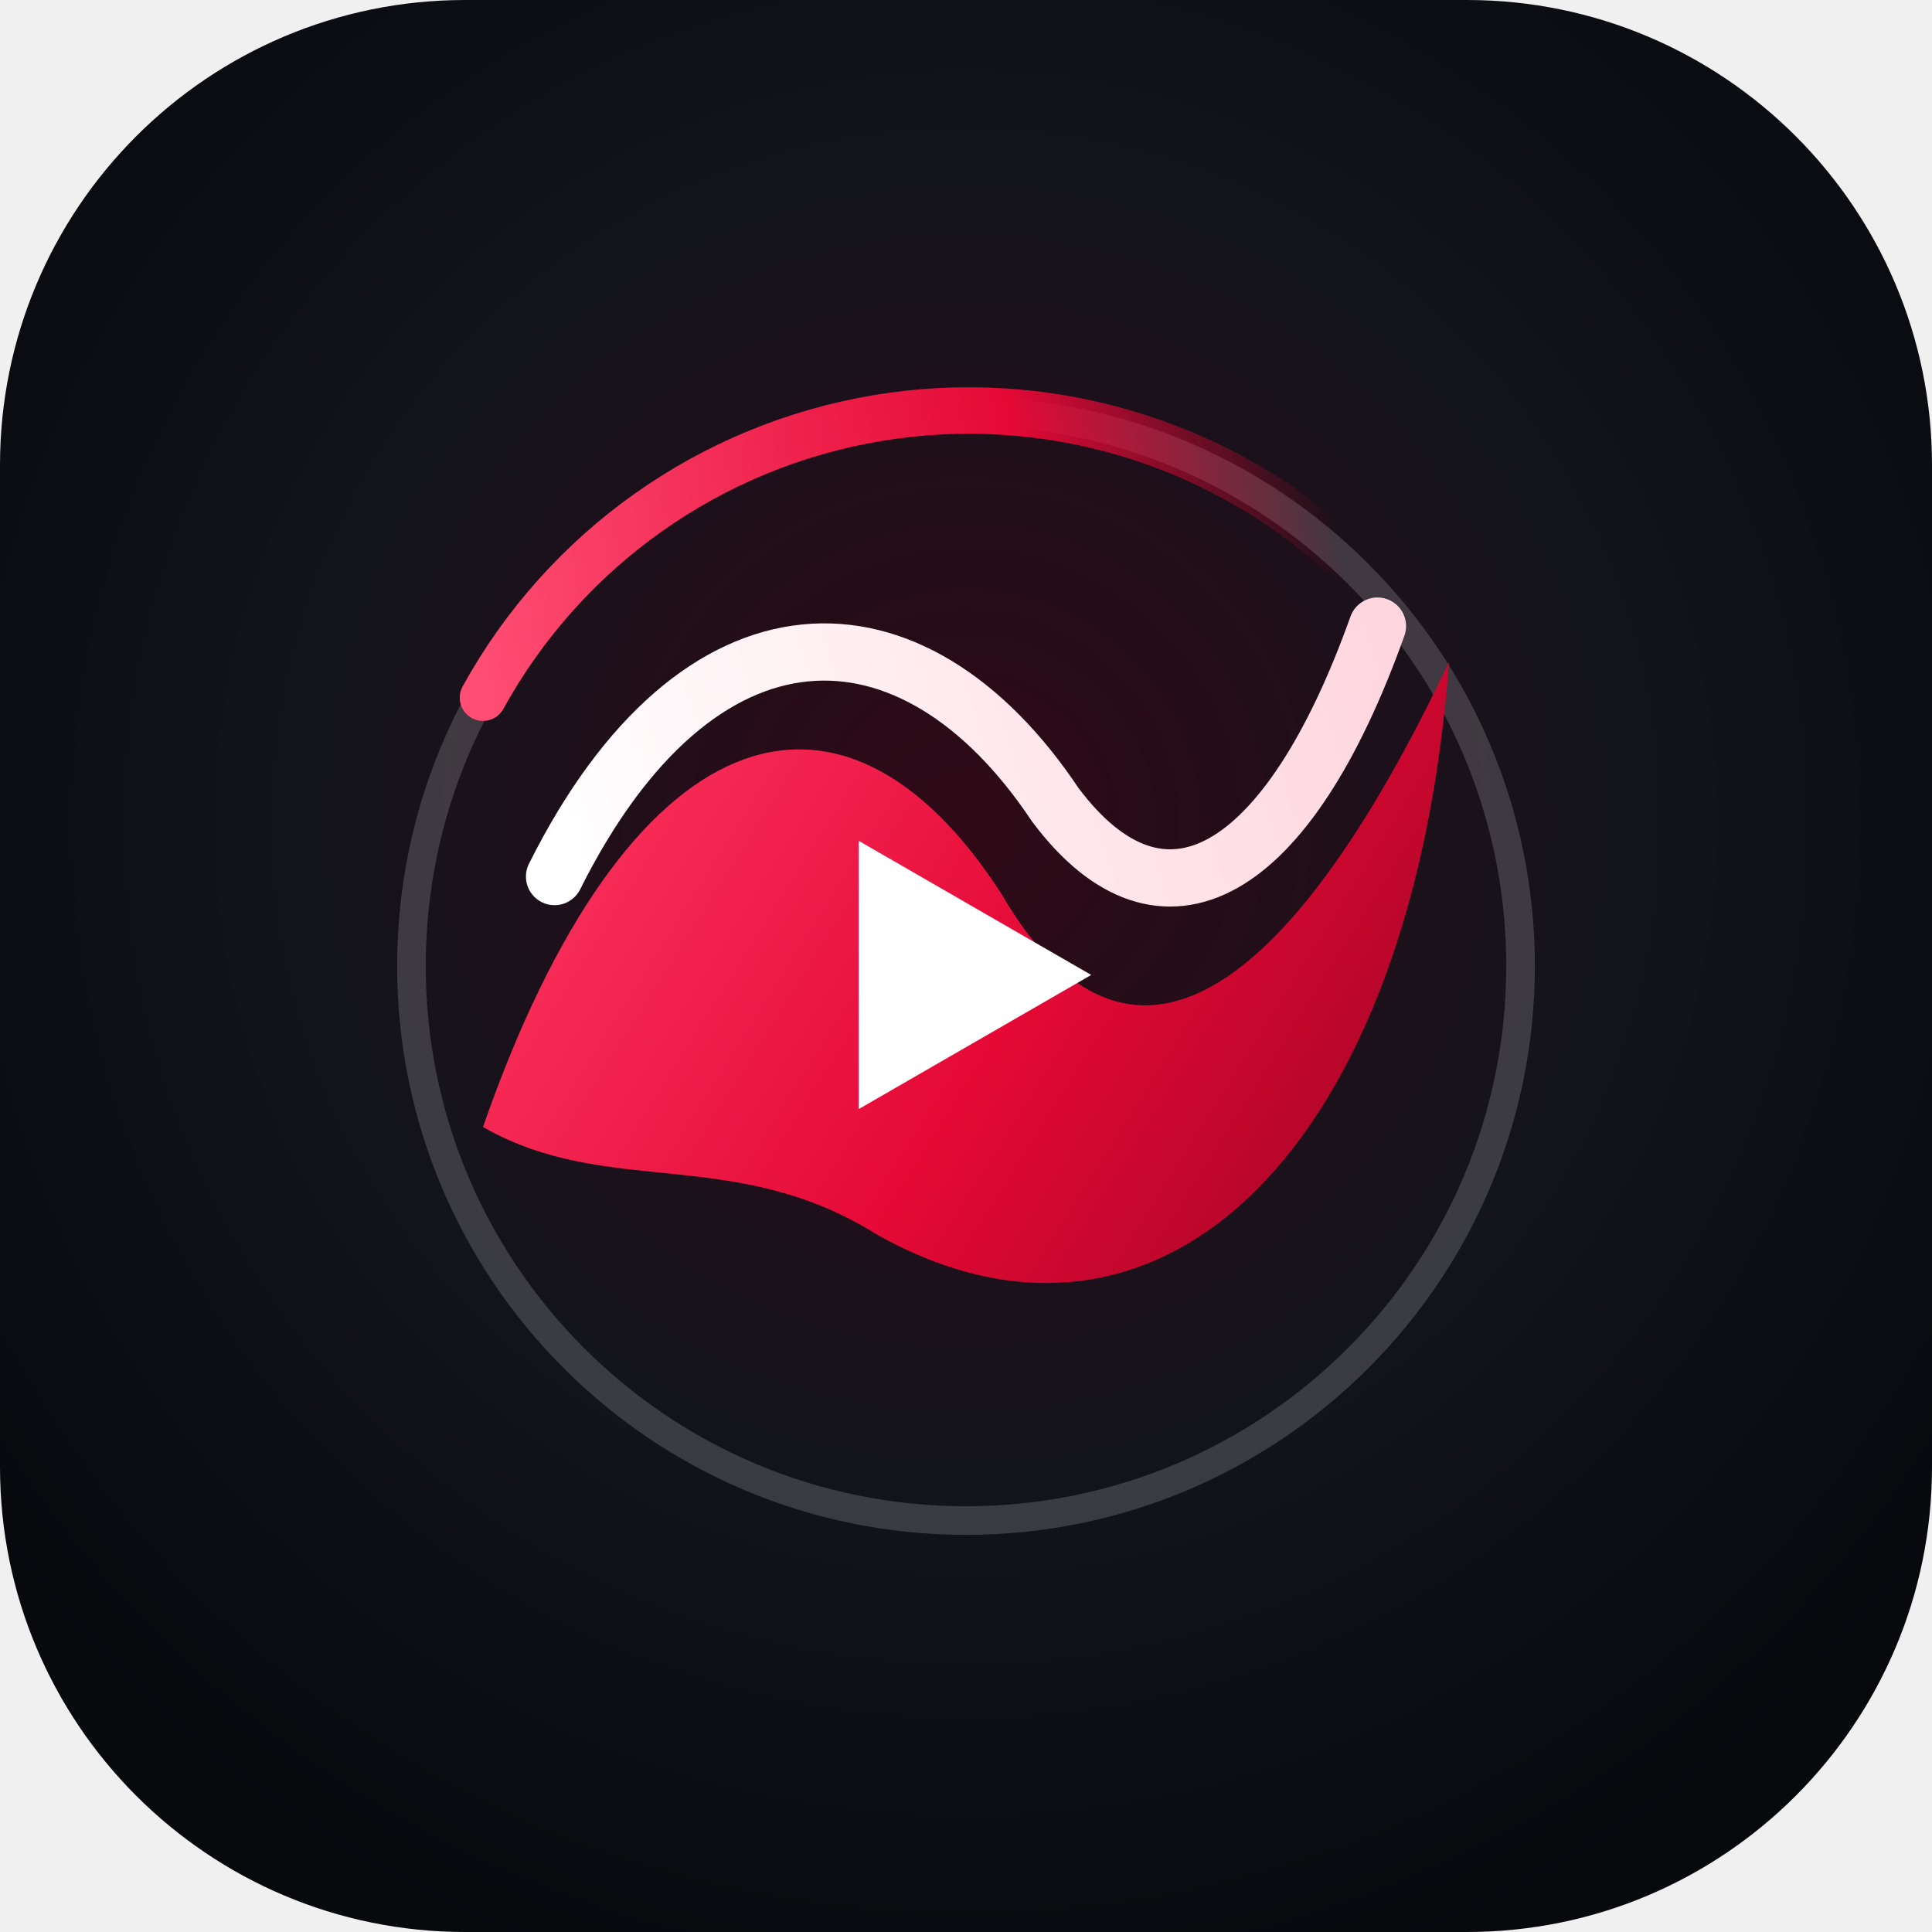
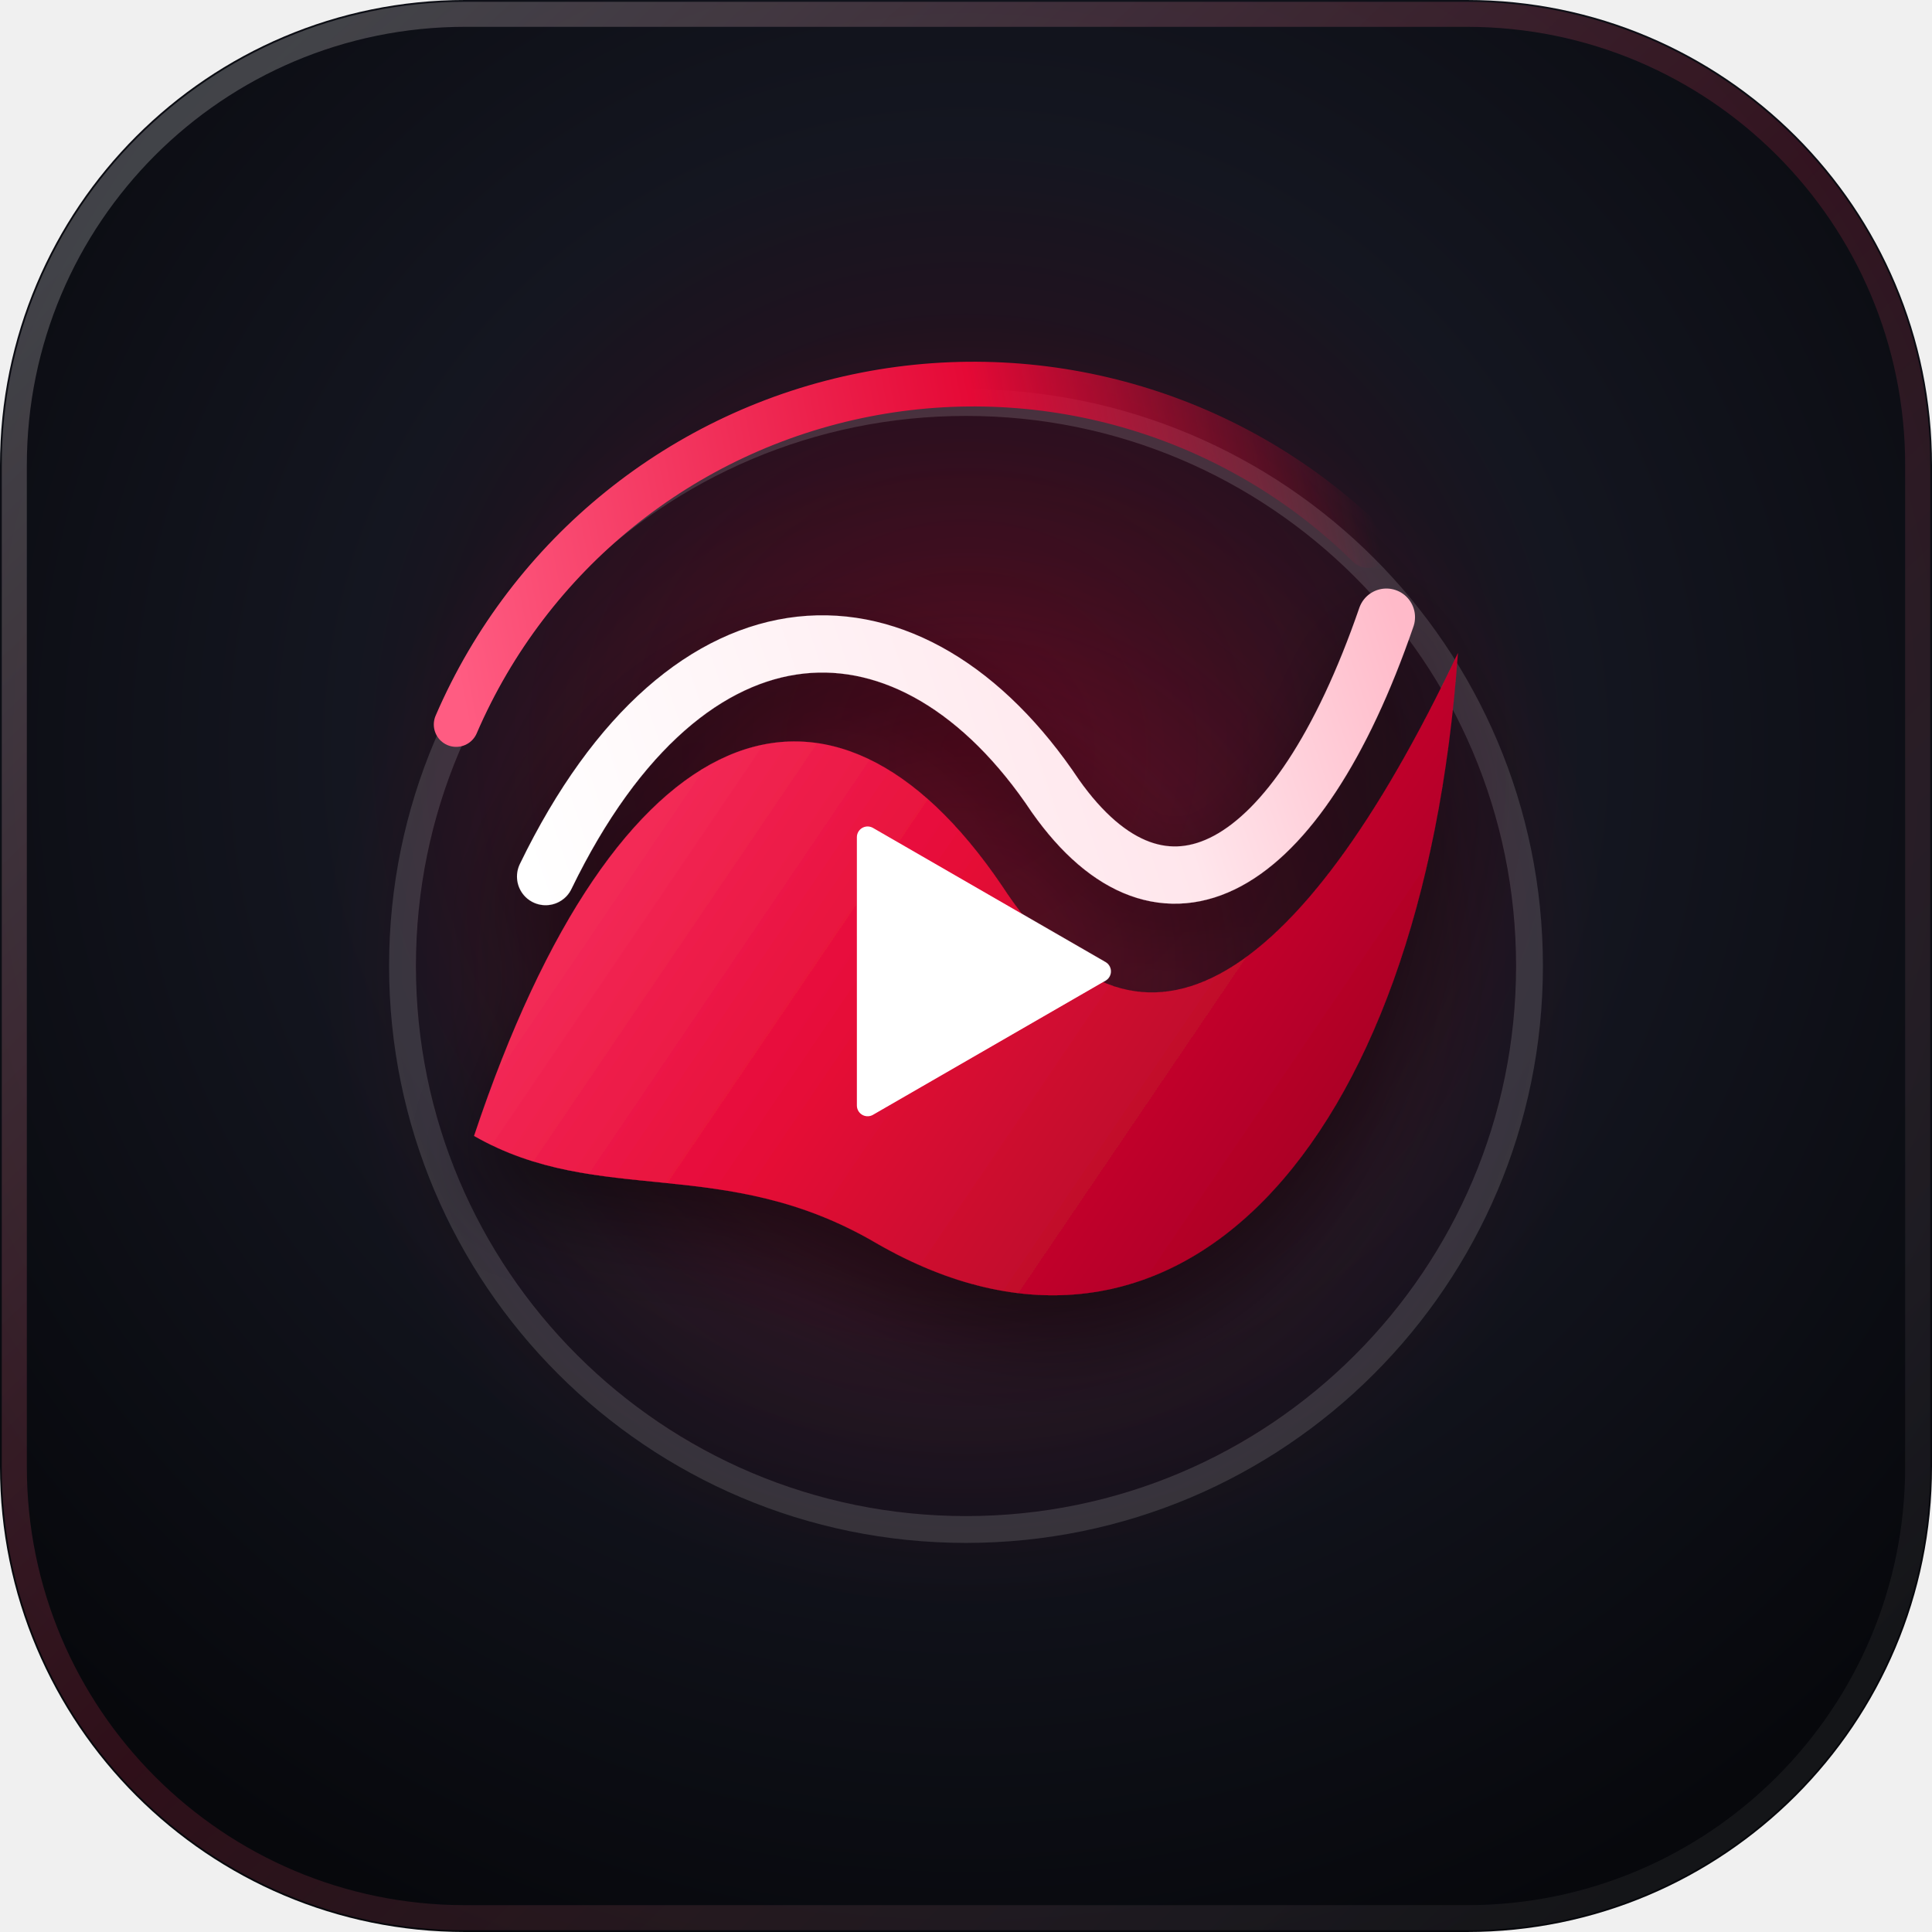
- <svg xmlns="http://www.w3.org/2000/svg" viewBox="0 0 108 108" width="108" height="108" fill="none">
+ <svg xmlns="http://www.w3.org/2000/svg" viewBox="0 0 108 108" width="512" height="512" fill="none">
  <defs>
-     <radialGradient id="bgGrad" cx="54" cy="46" r="68" gradientUnits="userSpaceOnUse">
-       <stop offset="0" stop-color="#300916" />
-       <stop offset="0.55" stop-color="#12141C" />
-       <stop offset="1" stop-color="#08090D" />
+     <radialGradient id="bgGrad" cx="54" cy="42" r="72" gradientUnits="userSpaceOnUse">
+       <stop offset="0" stop-color="#3B0A1B" />
+       <stop offset="0.48" stop-color="#141620" />
+       <stop offset="1" stop-color="#07080C" />
    </radialGradient>
-     <linearGradient id="arcGrad" x1="27" y1="39" x2="75" y2="31" gradientUnits="userSpaceOnUse">
-       <stop offset="0" stop-color="#FF4D73" />
-       <stop offset="0.65" stop-color="#E50936" />
+     <radialGradient id="ambientAura" cx="54" cy="54" r="36" gradientUnits="userSpaceOnUse">
+       <stop offset="0" stop-color="#FF1E4D" stop-opacity="0.28" />
+       <stop offset="0.65" stop-color="#E50936" stop-opacity="0.08" />
+       <stop offset="1" stop-color="#E50936" stop-opacity="0" />
+     </radialGradient>
+     <linearGradient id="rimGrad" x1="10" y1="8" x2="98" y2="100" gradientUnits="userSpaceOnUse">
+       <stop offset="0" stop-color="#FFFFFF" stop-opacity="0.22" />
+       <stop offset="0.5" stop-color="#FF335E" stop-opacity="0.16" />
+       <stop offset="1" stop-color="#FFFFFF" stop-opacity="0.05" />
+     </linearGradient>
+     <linearGradient id="arcGrad" x1="26" y1="40" x2="77" y2="30" gradientUnits="userSpaceOnUse">
+       <stop offset="0" stop-color="#FF5C82" />
+       <stop offset="0.6" stop-color="#E50936" />
      <stop offset="1" stop-color="#E50936" stop-opacity="0" />
    </linearGradient>
-     <linearGradient id="waveGrad" x1="27" y1="38" x2="81" y2="72" gradientUnits="userSpaceOnUse">
-       <stop offset="0" stop-color="#FF3B66" />
-       <stop offset="0.55" stop-color="#E50936" />
-       <stop offset="1" stop-color="#9B0422" />
+     <linearGradient id="waveGrad" x1="26" y1="36" x2="82" y2="74" gradientUnits="userSpaceOnUse">
+       <stop offset="0" stop-color="#FF4772" />
+       <stop offset="0.45" stop-color="#E50936" />
+       <stop offset="1" stop-color="#8F031E" />
    </linearGradient>
-     <linearGradient id="crestGrad" x1="31" y1="49" x2="77" y2="35" gradientUnits="userSpaceOnUse">
+     <linearGradient id="crestGrad" x1="30" y1="50" x2="78" y2="34" gradientUnits="userSpaceOnUse">
      <stop offset="0" stop-color="#FFFFFF" />
-       <stop offset="1" stop-color="#FFD6DF" />
+       <stop offset="0.7" stop-color="#FFE6EC" />
+       <stop offset="1" stop-color="#FFBAC9" />
    </linearGradient>
+     <filter id="softGlow" x="-20%" y="-20%" width="140%" height="140%">
+       <feDropShadow dx="0" dy="2.5" stdDeviation="2.4" flood-color="#000000" flood-opacity="0.45" />
+     </filter>
  </defs>
  <rect width="108" height="108" rx="26" fill="url(#bgGrad)" />
-   <path d="M54,23A31,31 0,1 1,23 54A31,31 0,0 1,54 23Z" stroke="#FFFFFF" stroke-opacity="0.17" stroke-width="1.6" />
-   <path d="M27,39A31,31 0,0 1,75 31" stroke="url(#arcGrad)" stroke-width="2.6" stroke-linecap="round" />
-   <path d="M27,63 C35,40 47,36 56,50 C63,62 72,56 81,37 C79,64 65,78 49,69 C41,64 34,67 27,63 Z" fill="url(#waveGrad)" />
-   <path d="M31,49 C39,33 51,33 59,45 C65,53 72,49 77,35" stroke="url(#crestGrad)" stroke-width="3.2" stroke-linecap="round" />
-   <path d="M48,47 L61,54.5 L48,62 Z" fill="#FFFFFF" />
+   <rect x="0.8" y="0.8" width="106.4" height="106.4" rx="25.2" stroke="url(#rimGrad)" stroke-width="1.4" />
+   <circle cx="54" cy="54" r="36" fill="url(#ambientAura)" />
+   <circle cx="54" cy="54" r="31.5" stroke="#FFFFFF" stroke-opacity="0.14" stroke-width="1.5" />
+   <path d="M25.5,40.5 A31.5,31.5 0 0,1 76.5,30.5" stroke="url(#arcGrad)" stroke-width="2.5" stroke-linecap="round" />
+   <g filter="url(#softGlow)">
+     <path d="M26.5,63.5 C34.5,39.5 46.5,35.5 56,49.5 C63.5,61 72.5,55.5 81.5,36.5 C79.5,64.5 65.5,79 49,69.5 C40.5,64.5 33.5,67.5 26.5,63.5 Z" fill="url(#waveGrad)" />
+     <path d="M30.5,49 C38.5,32.5 51,32.5 59,44.5 C65,53 72.5,49 77.5,34.5" stroke="url(#crestGrad)" stroke-width="3.2" stroke-linecap="round" />
+     <path d="M48.5,46.8 L61.5,54.3 L48.5,61.8 Z" fill="#FFFFFF" stroke="#FFFFFF" stroke-width="1.2" stroke-linejoin="round" />
+   </g>
</svg>
